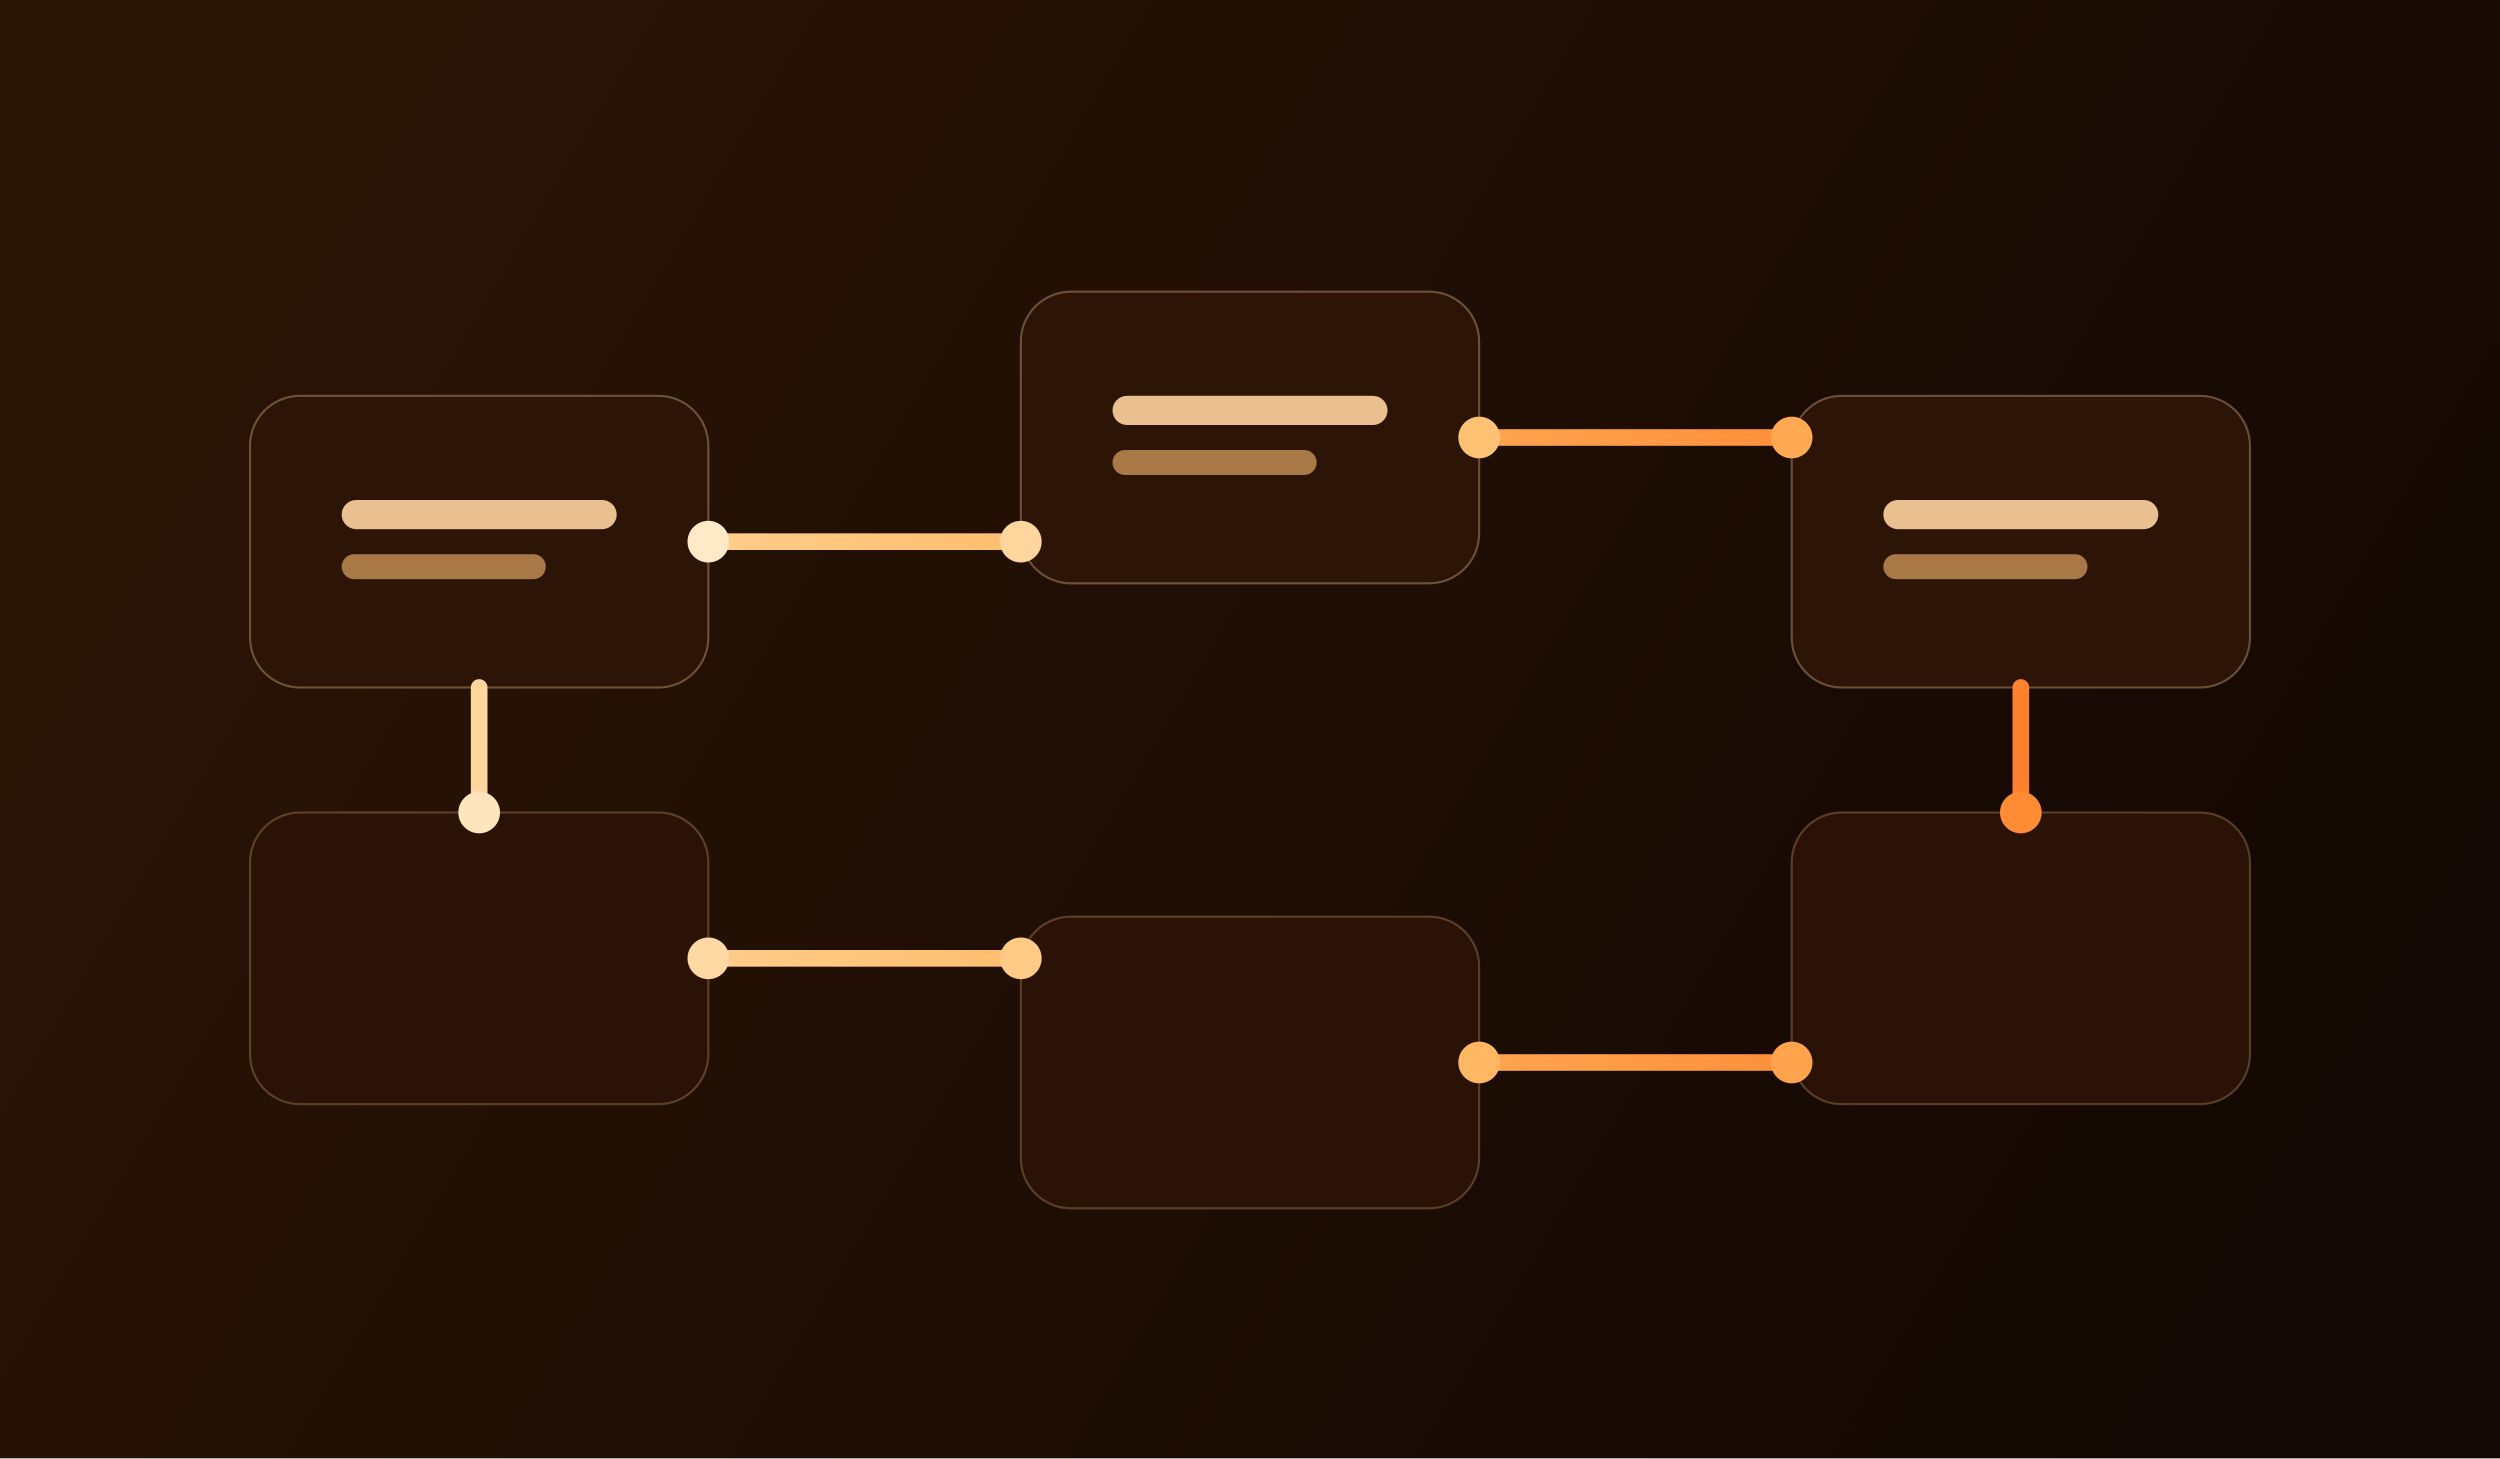
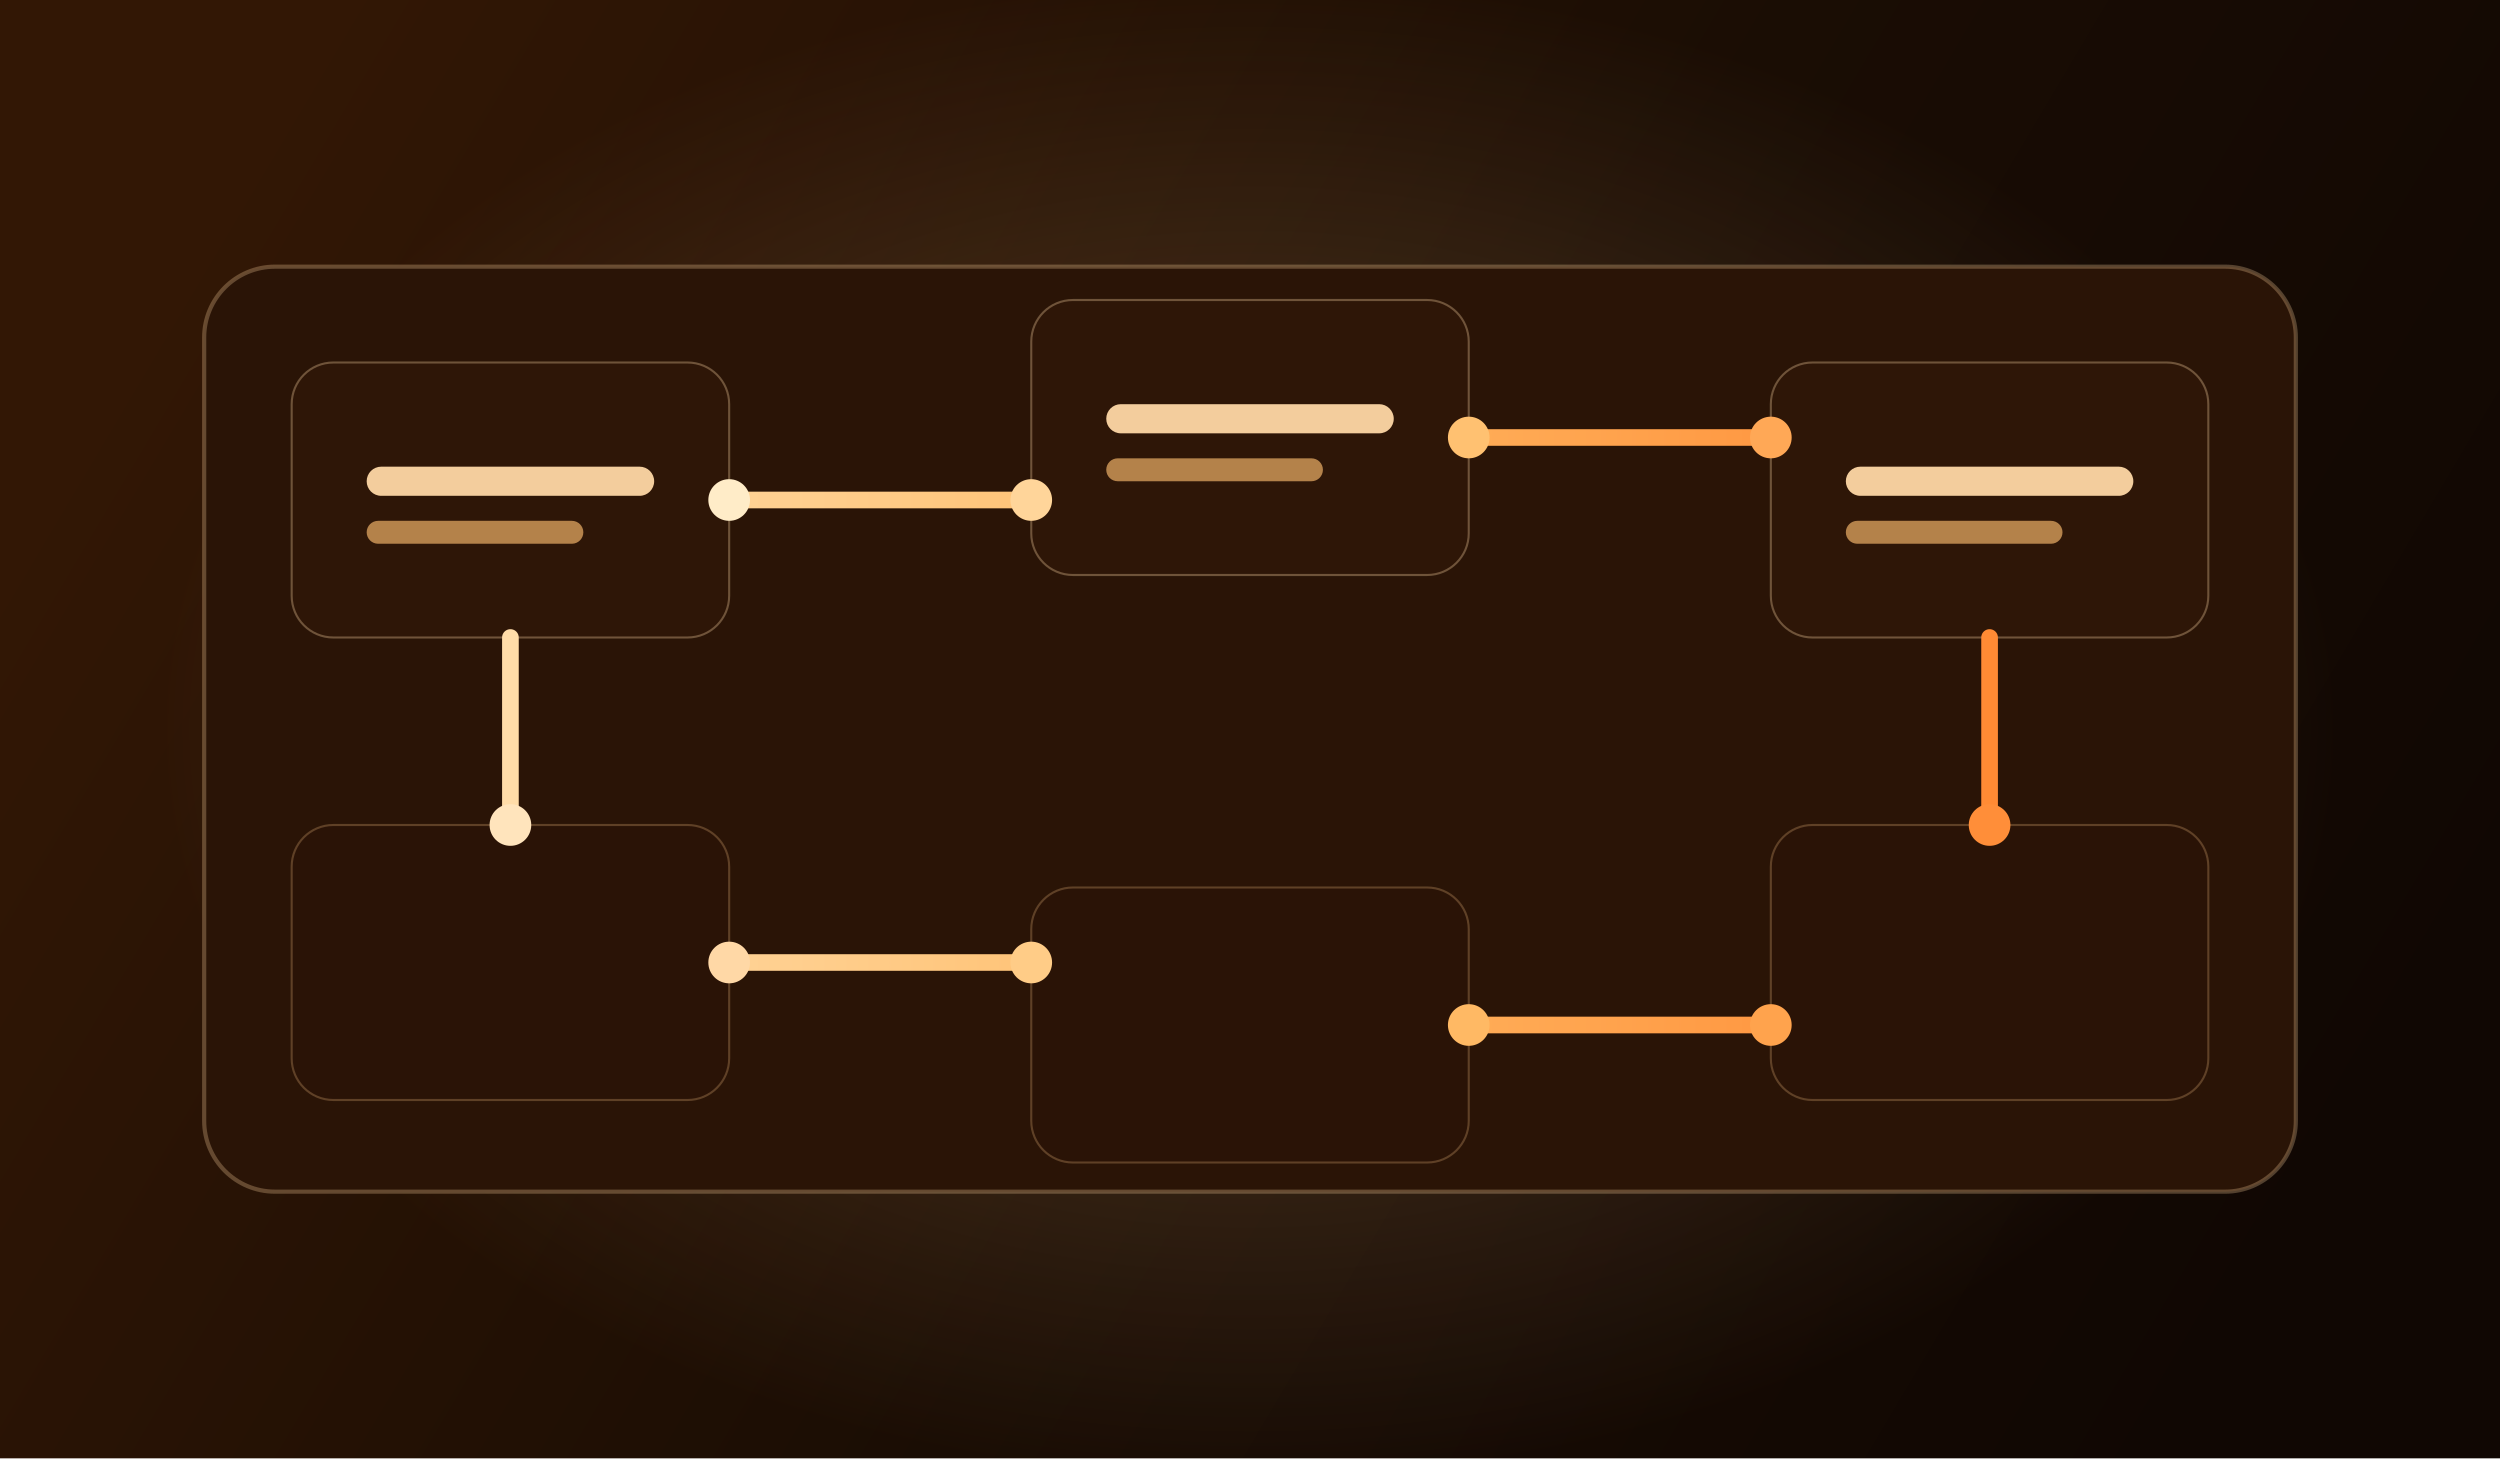
<svg xmlns="http://www.w3.org/2000/svg" width="1200" height="700" viewBox="0 0 1200 700" fill="none">
  <defs>
-     <linearGradient id="bg" x1="140" y1="70" x2="1080" y2="630" gradientUnits="userSpaceOnUse">
-       <stop offset="0" stop-color="#2A1406" />
-       <stop offset="1" stop-color="#130803" />
+     <linearGradient id="bg" x1="120" y1="70" x2="1080" y2="640" gradientUnits="userSpaceOnUse">
+       <stop offset="0" stop-color="#321705" />
+       <stop offset="0.54" stop-color="#1A0D04" />
+       <stop offset="1" stop-color="#100703" />
    </linearGradient>
-     <linearGradient id="flow" x1="130" y1="350" x2="1060" y2="350" gradientUnits="userSpaceOnUse">
-       <stop offset="0" stop-color="#FFE0AF" />
-       <stop offset="0.5" stop-color="#FFB45C" />
-       <stop offset="1" stop-color="#FF7422" />
+     <linearGradient id="flow" x1="128" y1="352" x2="1072" y2="352" gradientUnits="userSpaceOnUse">
+       <stop offset="0" stop-color="#FFE7BE" />
+       <stop offset="0.5" stop-color="#FFBA65" />
+       <stop offset="1" stop-color="#FF7B24" />
    </linearGradient>
+     <radialGradient id="ambient" cx="0" cy="0" r="1" gradientUnits="userSpaceOnUse" gradientTransform="translate(600 350) rotate(90) scale(360 520)">
+       <stop offset="0" stop-color="#FFC783" stop-opacity="0.26" />
+       <stop offset="1" stop-color="#FFC783" stop-opacity="0" />
+     </radialGradient>
  </defs>
  <rect width="1200" height="700" fill="url(#bg)" />
-   <rect x="120" y="190" width="220" height="140" rx="24" fill="#2C1507" stroke="#FFD39D" stroke-opacity="0.33" />
-   <rect x="490" y="140" width="220" height="140" rx="24" fill="#2C1507" stroke="#FFD39D" stroke-opacity="0.33" />
-   <rect x="860" y="190" width="220" height="140" rx="24" fill="#2C1507" stroke="#FFD39D" stroke-opacity="0.33" />
-   <rect x="120" y="390" width="220" height="140" rx="24" fill="#2A1306" stroke="#FFC987" stroke-opacity="0.26" />
-   <rect x="490" y="440" width="220" height="140" rx="24" fill="#2A1306" stroke="#FFC987" stroke-opacity="0.26" />
-   <rect x="860" y="390" width="220" height="140" rx="24" fill="#2A1306" stroke="#FFC987" stroke-opacity="0.26" />
-   <path d="M340 260H490" stroke="url(#flow)" stroke-width="8" stroke-linecap="round" />
-   <path d="M710 210H860" stroke="url(#flow)" stroke-width="8" stroke-linecap="round" />
-   <path d="M970 330V390" stroke="url(#flow)" stroke-width="8" stroke-linecap="round" />
-   <path d="M710 510H860" stroke="url(#flow)" stroke-width="8" stroke-linecap="round" />
-   <path d="M340 460H490" stroke="url(#flow)" stroke-width="8" stroke-linecap="round" />
-   <path d="M230 330V390" stroke="url(#flow)" stroke-width="8" stroke-linecap="round" />
-   <circle cx="340" cy="260" r="10" fill="#FFE9C6" />
-   <circle cx="490" cy="260" r="10" fill="#FFD59E" />
-   <circle cx="710" cy="210" r="10" fill="#FFC275" />
-   <circle cx="860" cy="210" r="10" fill="#FFA952" />
-   <circle cx="970" cy="390" r="10" fill="#FF8B35" />
-   <circle cx="860" cy="510" r="10" fill="#FFA34C" />
-   <circle cx="710" cy="510" r="10" fill="#FFB764" />
-   <circle cx="490" cy="460" r="10" fill="#FFCA85" />
-   <circle cx="340" cy="460" r="10" fill="#FFD8A3" />
-   <circle cx="230" cy="390" r="10" fill="#FFE5BD" />
-   <g opacity="0.9">
-     <rect x="164" y="240" width="132" height="14" rx="7" fill="#FFD39F" />
-     <rect x="164" y="266" width="98" height="12" rx="6" fill="#FFBE73" fill-opacity="0.65" />
-     <rect x="534" y="190" width="132" height="14" rx="7" fill="#FFD39F" />
-     <rect x="534" y="216" width="98" height="12" rx="6" fill="#FFBE73" fill-opacity="0.65" />
-     <rect x="904" y="240" width="132" height="14" rx="7" fill="#FFD39F" />
-     <rect x="904" y="266" width="98" height="12" rx="6" fill="#FFBE73" fill-opacity="0.65" />
+   <ellipse cx="600" cy="350" rx="520" ry="360" fill="url(#ambient)" />
+   <rect x="98" y="128" width="1004" height="444" rx="34" fill="#2A1406" stroke="#FFD3A0" stroke-opacity="0.28" stroke-width="2" />
+   <rect x="140" y="174" width="210" height="132" rx="20" fill="#2E1607" stroke="#FFD7A7" stroke-opacity="0.32" />
+   <rect x="140" y="396" width="210" height="132" rx="20" fill="#2A1306" stroke="#FFC98B" stroke-opacity="0.25" />
+   <rect x="495" y="144" width="210" height="132" rx="20" fill="#2E1607" stroke="#FFD7A7" stroke-opacity="0.32" />
+   <rect x="495" y="426" width="210" height="132" rx="20" fill="#2A1306" stroke="#FFC98B" stroke-opacity="0.25" />
+   <rect x="850" y="174" width="210" height="132" rx="20" fill="#2E1607" stroke="#FFD7A7" stroke-opacity="0.32" />
+   <rect x="850" y="396" width="210" height="132" rx="20" fill="#2A1306" stroke="#FFC98B" stroke-opacity="0.25" />
+   <path d="M350 240H495" stroke="url(#flow)" stroke-width="8" stroke-linecap="round" />
+   <path d="M705 210H850" stroke="url(#flow)" stroke-width="8" stroke-linecap="round" />
+   <path d="M955 306V396" stroke="url(#flow)" stroke-width="8" stroke-linecap="round" />
+   <path d="M705 492H850" stroke="url(#flow)" stroke-width="8" stroke-linecap="round" />
+   <path d="M350 462H495" stroke="url(#flow)" stroke-width="8" stroke-linecap="round" />
+   <path d="M245 306V396" stroke="url(#flow)" stroke-width="8" stroke-linecap="round" />
+   <g>
+     <circle cx="350" cy="240" r="10" fill="#FFECC8" />
+     <circle cx="495" cy="240" r="10" fill="#FFD59A" />
+     <circle cx="705" cy="210" r="10" fill="#FFC171" />
+     <circle cx="850" cy="210" r="10" fill="#FFA856" />
+     <circle cx="955" cy="396" r="10" fill="#FF8E39" />
+     <circle cx="850" cy="492" r="10" fill="#FFA34D" />
+     <circle cx="705" cy="492" r="10" fill="#FFB964" />
+     <circle cx="495" cy="462" r="10" fill="#FFCC87" />
+     <circle cx="350" cy="462" r="10" fill="#FFD8A6" />
+     <circle cx="245" cy="396" r="10" fill="#FFE4BC" />
+   </g>
+   <g opacity="0.94">
+     <rect x="176" y="224" width="138" height="14" rx="7" fill="#FFD9A7" />
+     <rect x="176" y="250" width="104" height="11" rx="5.5" fill="#FFBF72" fill-opacity="0.68" />
+     <rect x="531" y="194" width="138" height="14" rx="7" fill="#FFD9A7" />
+     <rect x="531" y="220" width="104" height="11" rx="5.5" fill="#FFBF72" fill-opacity="0.68" />
+     <rect x="886" y="224" width="138" height="14" rx="7" fill="#FFD9A7" />
+     <rect x="886" y="250" width="104" height="11" rx="5.5" fill="#FFBF72" fill-opacity="0.68" />
  </g>
</svg>
